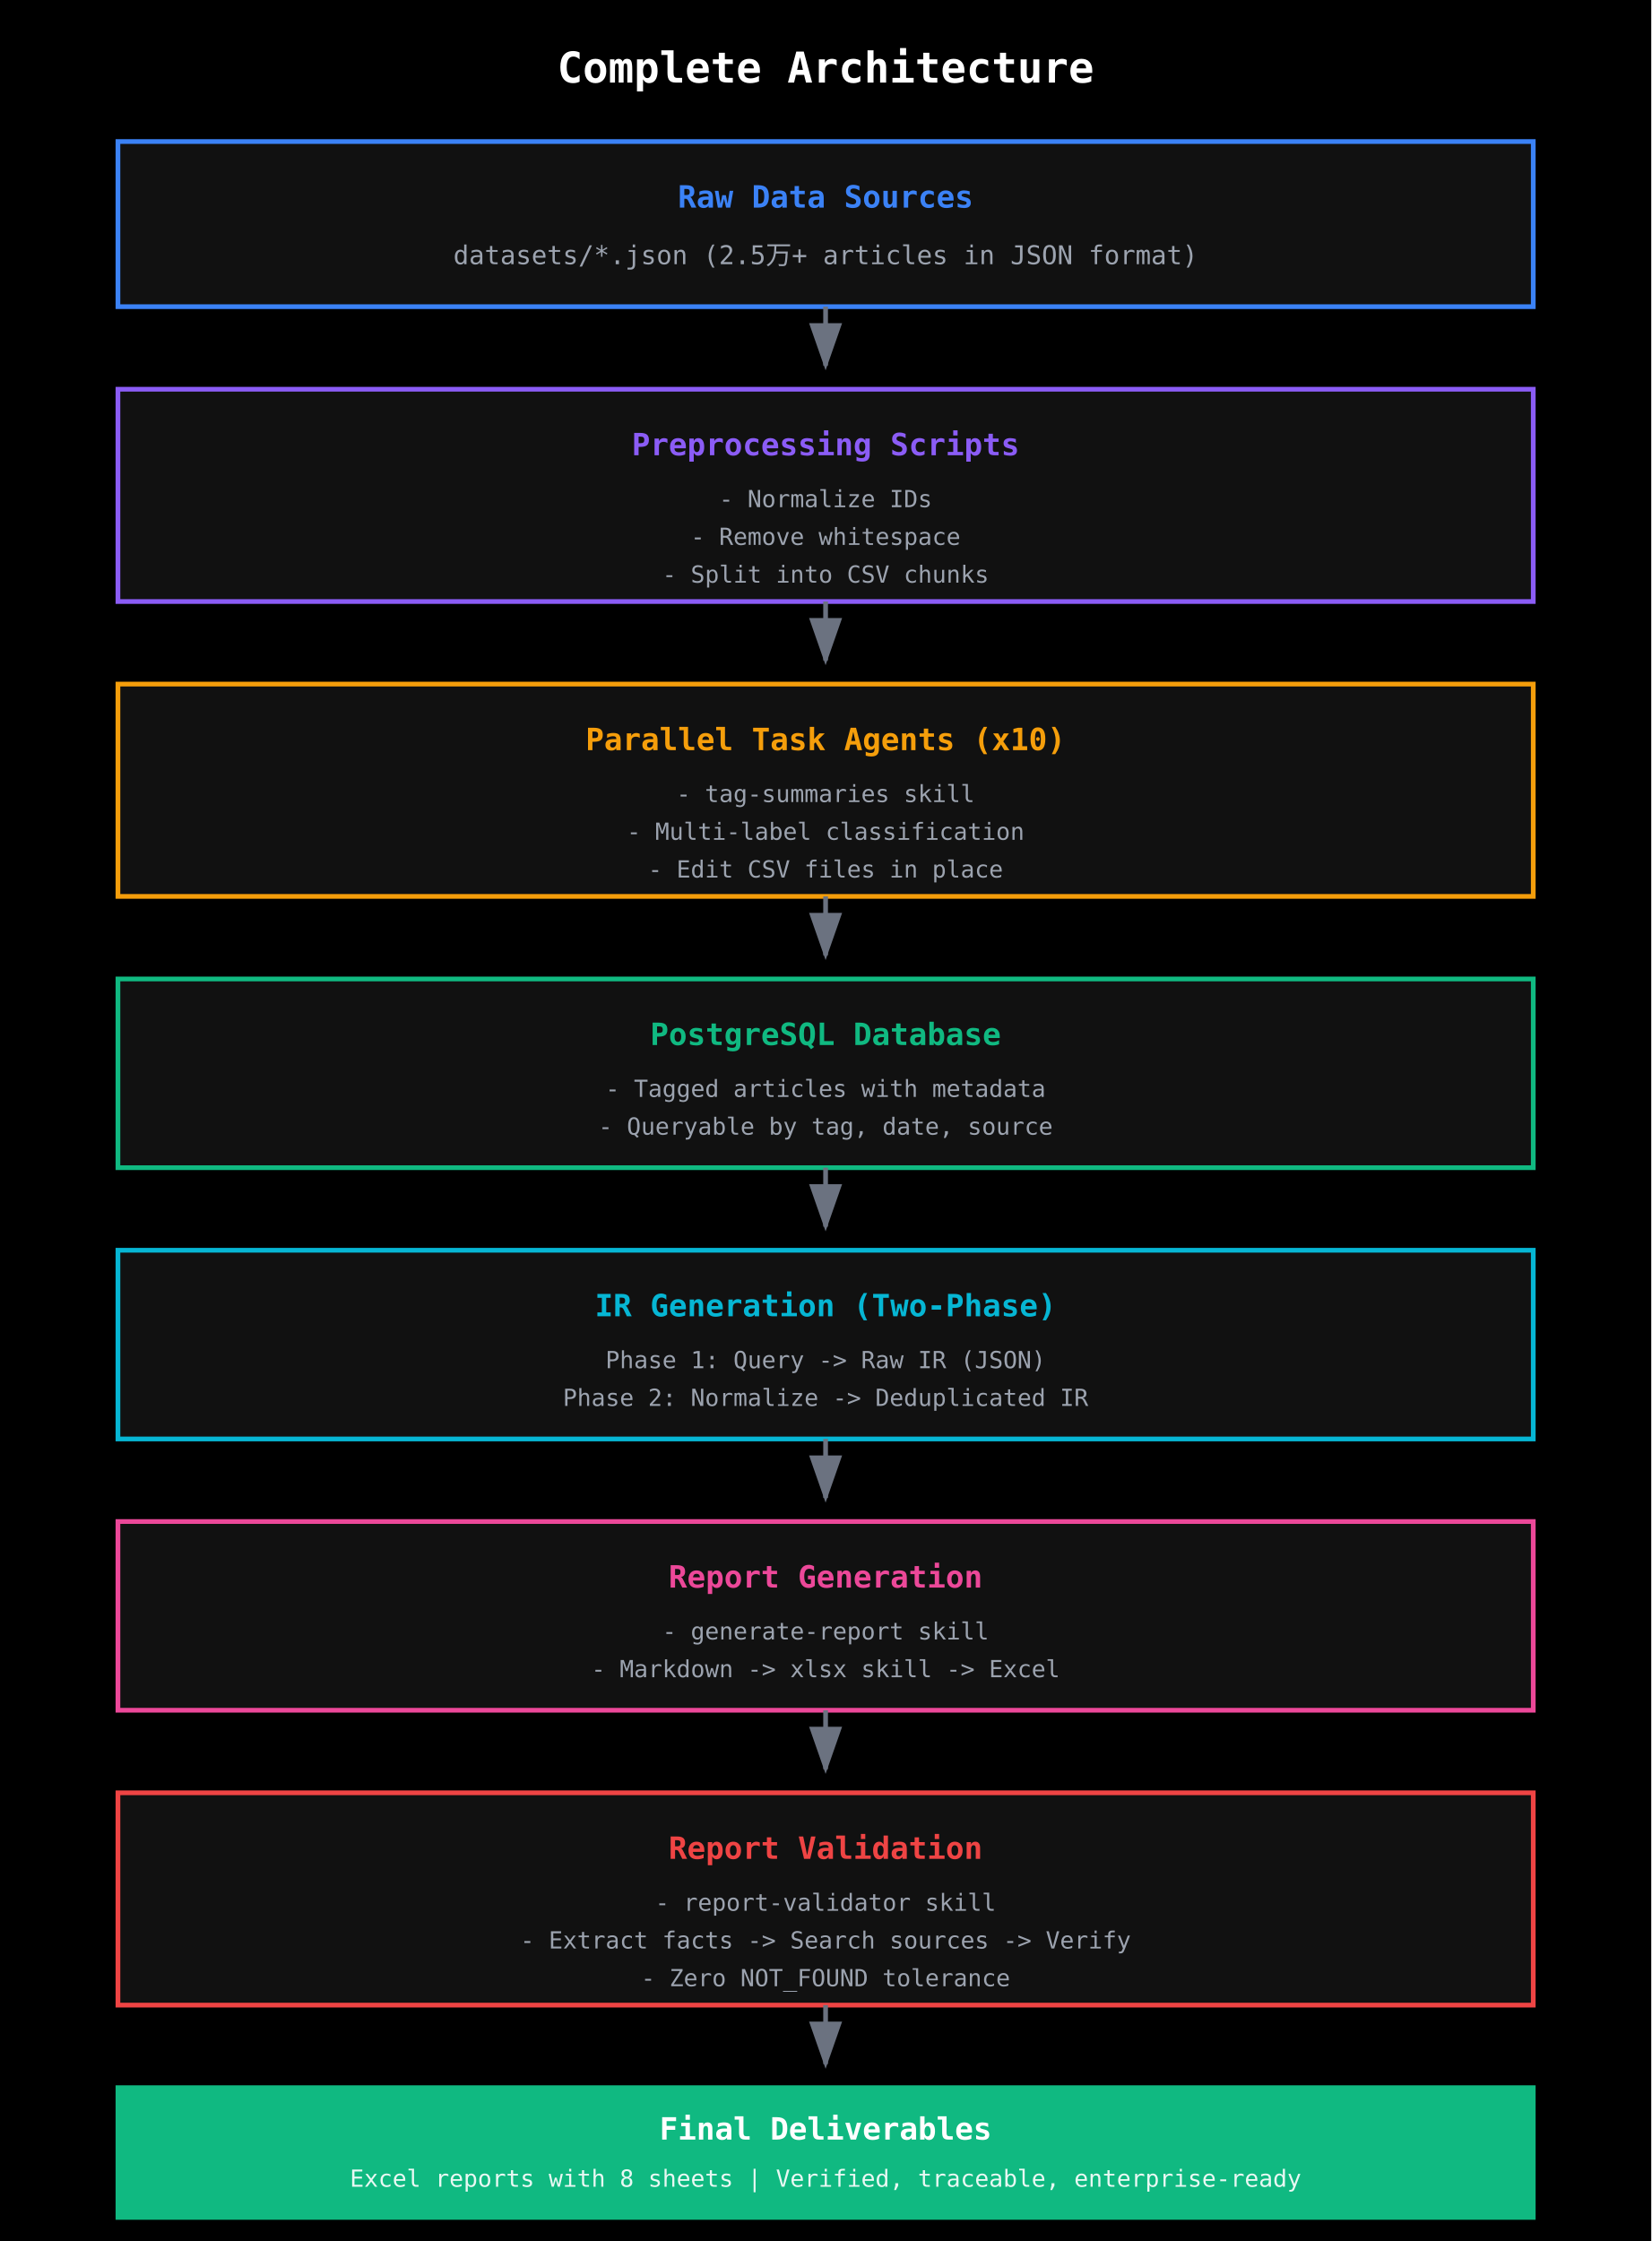
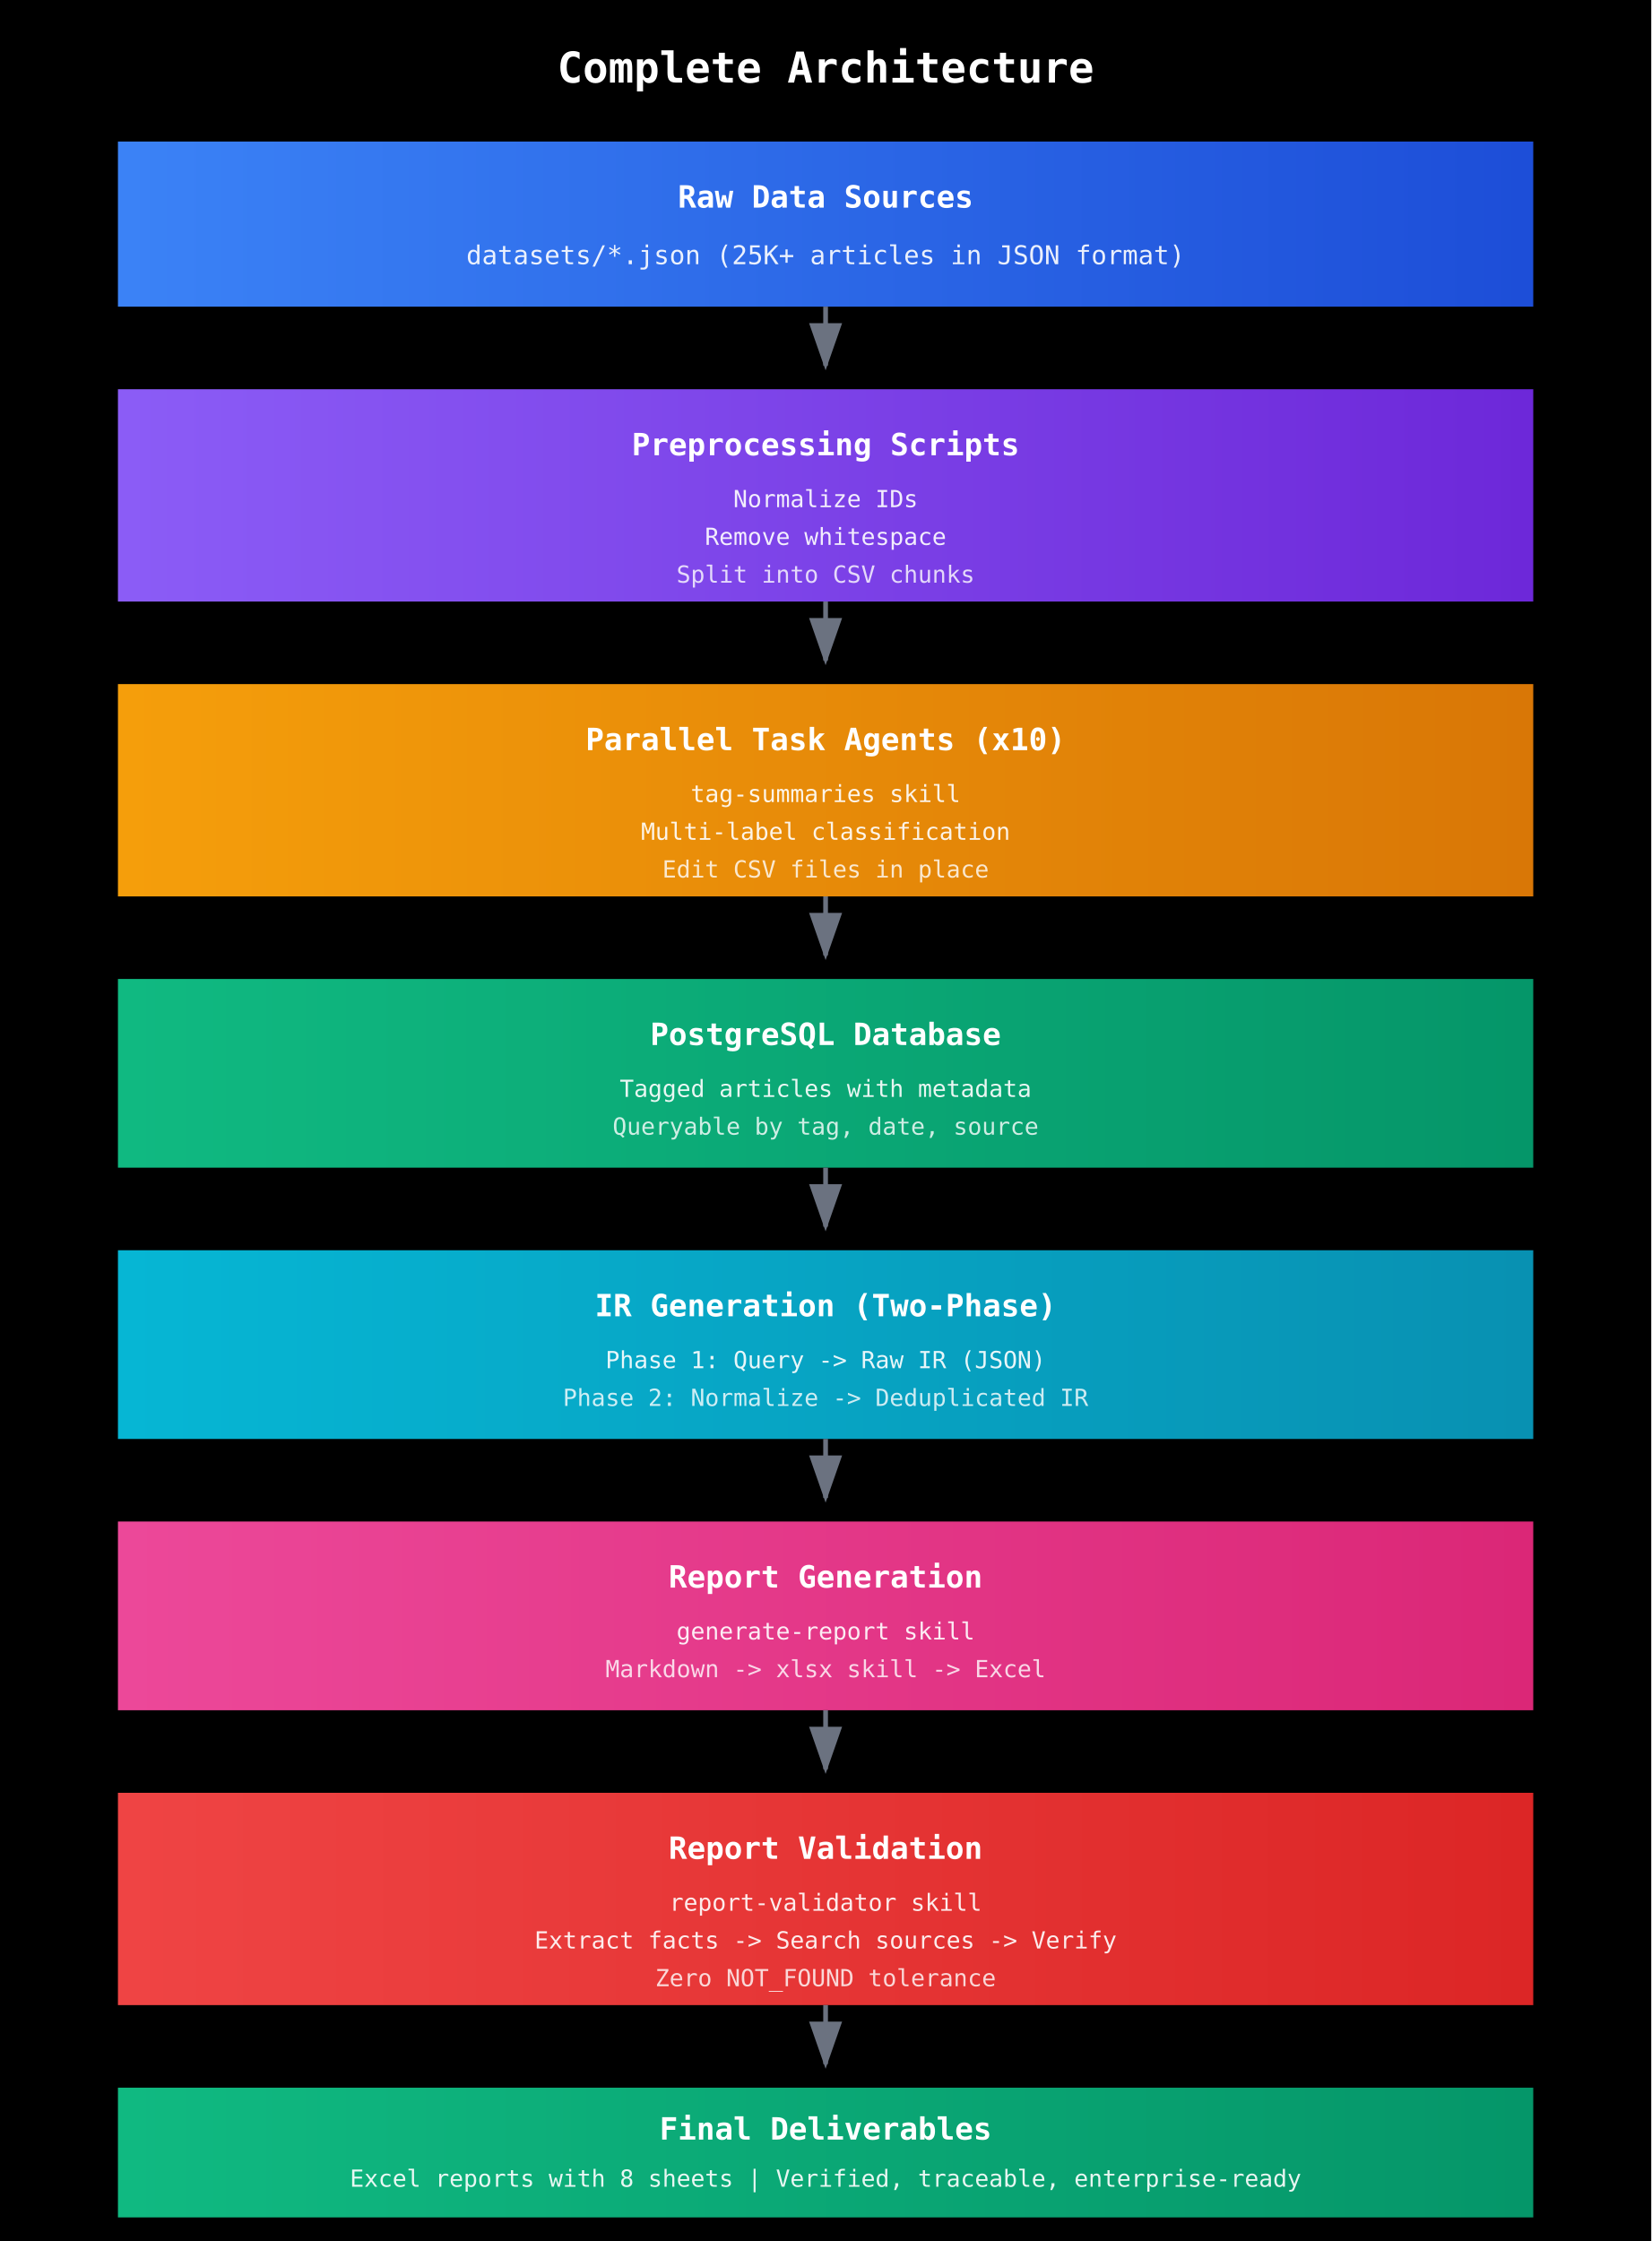
<svg xmlns="http://www.w3.org/2000/svg" viewBox="0 0 700 950">
  <defs>
+     <linearGradient id="grad1" x1="0%" y1="0%" x2="100%" y2="0%">
+       <stop offset="0%" style="stop-color:#3B82F6;stop-opacity:1" />
+       <stop offset="100%" style="stop-color:#1D4ED8;stop-opacity:1" />
+     </linearGradient>
+     <linearGradient id="grad2" x1="0%" y1="0%" x2="100%" y2="0%">
+       <stop offset="0%" style="stop-color:#8B5CF6;stop-opacity:1" />
+       <stop offset="100%" style="stop-color:#6D28D9;stop-opacity:1" />
+     </linearGradient>
+     <linearGradient id="grad3" x1="0%" y1="0%" x2="100%" y2="0%">
+       <stop offset="0%" style="stop-color:#F59E0B;stop-opacity:1" />
+       <stop offset="100%" style="stop-color:#D97706;stop-opacity:1" />
+     </linearGradient>
+     <linearGradient id="grad4" x1="0%" y1="0%" x2="100%" y2="0%">
+       <stop offset="0%" style="stop-color:#10B981;stop-opacity:1" />
+       <stop offset="100%" style="stop-color:#059669;stop-opacity:1" />
+     </linearGradient>
+     <linearGradient id="grad5" x1="0%" y1="0%" x2="100%" y2="0%">
+       <stop offset="0%" style="stop-color:#06B6D4;stop-opacity:1" />
+       <stop offset="100%" style="stop-color:#0891B2;stop-opacity:1" />
+     </linearGradient>
+     <linearGradient id="grad6" x1="0%" y1="0%" x2="100%" y2="0%">
+       <stop offset="0%" style="stop-color:#EC4899;stop-opacity:1" />
+       <stop offset="100%" style="stop-color:#DB2777;stop-opacity:1" />
+     </linearGradient>
+     <linearGradient id="grad7" x1="0%" y1="0%" x2="100%" y2="0%">
+       <stop offset="0%" style="stop-color:#EF4444;stop-opacity:1" />
+       <stop offset="100%" style="stop-color:#DC2626;stop-opacity:1" />
+     </linearGradient>
+     <linearGradient id="grad8" x1="0%" y1="0%" x2="100%" y2="0%">
+       <stop offset="0%" style="stop-color:#10B981;stop-opacity:1" />
+       <stop offset="100%" style="stop-color:#059669;stop-opacity:1" />
+     </linearGradient>
    <marker id="arrowhead" markerWidth="10" markerHeight="7" refX="9" refY="3.5" orient="auto">
      <polygon points="0 0, 10 3.5, 0 7" fill="#6B7280" />
    </marker>
  </defs>
  <rect width="700" height="950" fill="#000" />
  <text x="350" y="35" font-family="SF Mono, JetBrains Mono, monospace" font-size="18" font-weight="bold" fill="#FFF" text-anchor="middle">Complete Architecture</text>
  <g transform="translate(50, 60)">
-     <rect x="0" y="0" width="600" height="70" rx="0" fill="#111" stroke="#3B82F6" stroke-width="2" />
-     <text x="300" y="28" font-family="SF Mono, JetBrains Mono, monospace" font-size="13" font-weight="bold" fill="#3B82F6" text-anchor="middle">Raw Data Sources</text>
-     <text x="300" y="52" font-family="SF Mono, JetBrains Mono, monospace" font-size="11" fill="#9CA3AF" text-anchor="middle">datasets/*.json (2.5万+ articles in JSON format)</text>
+     <rect x="0" y="0" width="600" height="70" rx="0" fill="url(#grad1)" />
+     <text x="300" y="28" font-family="SF Mono, JetBrains Mono, monospace" font-size="13" font-weight="bold" fill="#FFF" text-anchor="middle">Raw Data Sources</text>
+     <text x="300" y="52" font-family="SF Mono, JetBrains Mono, monospace" font-size="11" fill="rgba(255,255,255,0.9)" text-anchor="middle">datasets/*.json (25K+ articles in JSON format)</text>
  </g>
  <path d="M 350 130 L 350 155" stroke="#6B7280" stroke-width="2" fill="none" marker-end="url(#arrowhead)" />
  <g transform="translate(50, 165)">
-     <rect x="0" y="0" width="600" height="90" rx="0" fill="#111" stroke="#8B5CF6" stroke-width="2" />
-     <text x="300" y="28" font-family="SF Mono, JetBrains Mono, monospace" font-size="13" font-weight="bold" fill="#8B5CF6" text-anchor="middle">Preprocessing Scripts</text>
-     <text x="300" y="50" font-family="SF Mono, JetBrains Mono, monospace" font-size="10" fill="#9CA3AF" text-anchor="middle">- Normalize IDs</text>
-     <text x="300" y="66" font-family="SF Mono, JetBrains Mono, monospace" font-size="10" fill="#9CA3AF" text-anchor="middle">- Remove whitespace</text>
-     <text x="300" y="82" font-family="SF Mono, JetBrains Mono, monospace" font-size="10" fill="#9CA3AF" text-anchor="middle">- Split into CSV chunks</text>
+     <rect x="0" y="0" width="600" height="90" rx="0" fill="url(#grad2)" />
+     <text x="300" y="28" font-family="SF Mono, JetBrains Mono, monospace" font-size="13" font-weight="bold" fill="#FFF" text-anchor="middle">Preprocessing Scripts</text>
+     <text x="300" y="50" font-family="SF Mono, JetBrains Mono, monospace" font-size="10" fill="rgba(255,255,255,0.9)" text-anchor="middle">Normalize IDs</text>
+     <text x="300" y="66" font-family="SF Mono, JetBrains Mono, monospace" font-size="10" fill="rgba(255,255,255,0.9)" text-anchor="middle">Remove whitespace</text>
+     <text x="300" y="82" font-family="SF Mono, JetBrains Mono, monospace" font-size="10" fill="rgba(255,255,255,0.8)" text-anchor="middle">Split into CSV chunks</text>
  </g>
  <path d="M 350 255 L 350 280" stroke="#6B7280" stroke-width="2" fill="none" marker-end="url(#arrowhead)" />
  <g transform="translate(50, 290)">
-     <rect x="0" y="0" width="600" height="90" rx="0" fill="#111" stroke="#F59E0B" stroke-width="2" />
-     <text x="300" y="28" font-family="SF Mono, JetBrains Mono, monospace" font-size="13" font-weight="bold" fill="#F59E0B" text-anchor="middle">Parallel Task Agents (x10)</text>
-     <text x="300" y="50" font-family="SF Mono, JetBrains Mono, monospace" font-size="10" fill="#9CA3AF" text-anchor="middle">- tag-summaries skill</text>
-     <text x="300" y="66" font-family="SF Mono, JetBrains Mono, monospace" font-size="10" fill="#9CA3AF" text-anchor="middle">- Multi-label classification</text>
-     <text x="300" y="82" font-family="SF Mono, JetBrains Mono, monospace" font-size="10" fill="#9CA3AF" text-anchor="middle">- Edit CSV files in place</text>
+     <rect x="0" y="0" width="600" height="90" rx="0" fill="url(#grad3)" />
+     <text x="300" y="28" font-family="SF Mono, JetBrains Mono, monospace" font-size="13" font-weight="bold" fill="#FFF" text-anchor="middle">Parallel Task Agents (x10)</text>
+     <text x="300" y="50" font-family="SF Mono, JetBrains Mono, monospace" font-size="10" fill="rgba(255,255,255,0.9)" text-anchor="middle">tag-summaries skill</text>
+     <text x="300" y="66" font-family="SF Mono, JetBrains Mono, monospace" font-size="10" fill="rgba(255,255,255,0.9)" text-anchor="middle">Multi-label classification</text>
+     <text x="300" y="82" font-family="SF Mono, JetBrains Mono, monospace" font-size="10" fill="rgba(255,255,255,0.8)" text-anchor="middle">Edit CSV files in place</text>
  </g>
  <path d="M 350 380 L 350 405" stroke="#6B7280" stroke-width="2" fill="none" marker-end="url(#arrowhead)" />
  <g transform="translate(50, 415)">
-     <rect x="0" y="0" width="600" height="80" rx="0" fill="#111" stroke="#10B981" stroke-width="2" />
-     <text x="300" y="28" font-family="SF Mono, JetBrains Mono, monospace" font-size="13" font-weight="bold" fill="#10B981" text-anchor="middle">PostgreSQL Database</text>
-     <text x="300" y="50" font-family="SF Mono, JetBrains Mono, monospace" font-size="10" fill="#9CA3AF" text-anchor="middle">- Tagged articles with metadata</text>
-     <text x="300" y="66" font-family="SF Mono, JetBrains Mono, monospace" font-size="10" fill="#9CA3AF" text-anchor="middle">- Queryable by tag, date, source</text>
+     <rect x="0" y="0" width="600" height="80" rx="0" fill="url(#grad4)" />
+     <text x="300" y="28" font-family="SF Mono, JetBrains Mono, monospace" font-size="13" font-weight="bold" fill="#FFF" text-anchor="middle">PostgreSQL Database</text>
+     <text x="300" y="50" font-family="SF Mono, JetBrains Mono, monospace" font-size="10" fill="rgba(255,255,255,0.9)" text-anchor="middle">Tagged articles with metadata</text>
+     <text x="300" y="66" font-family="SF Mono, JetBrains Mono, monospace" font-size="10" fill="rgba(255,255,255,0.8)" text-anchor="middle">Queryable by tag, date, source</text>
  </g>
  <path d="M 350 495 L 350 520" stroke="#6B7280" stroke-width="2" fill="none" marker-end="url(#arrowhead)" />
  <g transform="translate(50, 530)">
-     <rect x="0" y="0" width="600" height="80" rx="0" fill="#111" stroke="#06B6D4" stroke-width="2" />
-     <text x="300" y="28" font-family="SF Mono, JetBrains Mono, monospace" font-size="13" font-weight="bold" fill="#06B6D4" text-anchor="middle">IR Generation (Two-Phase)</text>
-     <text x="300" y="50" font-family="SF Mono, JetBrains Mono, monospace" font-size="10" fill="#9CA3AF" text-anchor="middle">Phase 1: Query -&gt; Raw IR (JSON)</text>
-     <text x="300" y="66" font-family="SF Mono, JetBrains Mono, monospace" font-size="10" fill="#9CA3AF" text-anchor="middle">Phase 2: Normalize -&gt; Deduplicated IR</text>
+     <rect x="0" y="0" width="600" height="80" rx="0" fill="url(#grad5)" />
+     <text x="300" y="28" font-family="SF Mono, JetBrains Mono, monospace" font-size="13" font-weight="bold" fill="#FFF" text-anchor="middle">IR Generation (Two-Phase)</text>
+     <text x="300" y="50" font-family="SF Mono, JetBrains Mono, monospace" font-size="10" fill="rgba(255,255,255,0.9)" text-anchor="middle">Phase 1: Query -&gt; Raw IR (JSON)</text>
+     <text x="300" y="66" font-family="SF Mono, JetBrains Mono, monospace" font-size="10" fill="rgba(255,255,255,0.8)" text-anchor="middle">Phase 2: Normalize -&gt; Deduplicated IR</text>
  </g>
  <path d="M 350 610 L 350 635" stroke="#6B7280" stroke-width="2" fill="none" marker-end="url(#arrowhead)" />
  <g transform="translate(50, 645)">
-     <rect x="0" y="0" width="600" height="80" rx="0" fill="#111" stroke="#EC4899" stroke-width="2" />
-     <text x="300" y="28" font-family="SF Mono, JetBrains Mono, monospace" font-size="13" font-weight="bold" fill="#EC4899" text-anchor="middle">Report Generation</text>
-     <text x="300" y="50" font-family="SF Mono, JetBrains Mono, monospace" font-size="10" fill="#9CA3AF" text-anchor="middle">- generate-report skill</text>
-     <text x="300" y="66" font-family="SF Mono, JetBrains Mono, monospace" font-size="10" fill="#9CA3AF" text-anchor="middle">- Markdown -&gt; xlsx skill -&gt; Excel</text>
+     <rect x="0" y="0" width="600" height="80" rx="0" fill="url(#grad6)" />
+     <text x="300" y="28" font-family="SF Mono, JetBrains Mono, monospace" font-size="13" font-weight="bold" fill="#FFF" text-anchor="middle">Report Generation</text>
+     <text x="300" y="50" font-family="SF Mono, JetBrains Mono, monospace" font-size="10" fill="rgba(255,255,255,0.9)" text-anchor="middle">generate-report skill</text>
+     <text x="300" y="66" font-family="SF Mono, JetBrains Mono, monospace" font-size="10" fill="rgba(255,255,255,0.8)" text-anchor="middle">Markdown -&gt; xlsx skill -&gt; Excel</text>
  </g>
  <path d="M 350 725 L 350 750" stroke="#6B7280" stroke-width="2" fill="none" marker-end="url(#arrowhead)" />
  <g transform="translate(50, 760)">
-     <rect x="0" y="0" width="600" height="90" rx="0" fill="#111" stroke="#EF4444" stroke-width="2" />
-     <text x="300" y="28" font-family="SF Mono, JetBrains Mono, monospace" font-size="13" font-weight="bold" fill="#EF4444" text-anchor="middle">Report Validation</text>
-     <text x="300" y="50" font-family="SF Mono, JetBrains Mono, monospace" font-size="10" fill="#9CA3AF" text-anchor="middle">- report-validator skill</text>
-     <text x="300" y="66" font-family="SF Mono, JetBrains Mono, monospace" font-size="10" fill="#9CA3AF" text-anchor="middle">- Extract facts -&gt; Search sources -&gt; Verify</text>
-     <text x="300" y="82" font-family="SF Mono, JetBrains Mono, monospace" font-size="10" fill="#9CA3AF" text-anchor="middle">- Zero NOT_FOUND tolerance</text>
+     <rect x="0" y="0" width="600" height="90" rx="0" fill="url(#grad7)" />
+     <text x="300" y="28" font-family="SF Mono, JetBrains Mono, monospace" font-size="13" font-weight="bold" fill="#FFF" text-anchor="middle">Report Validation</text>
+     <text x="300" y="50" font-family="SF Mono, JetBrains Mono, monospace" font-size="10" fill="rgba(255,255,255,0.9)" text-anchor="middle">report-validator skill</text>
+     <text x="300" y="66" font-family="SF Mono, JetBrains Mono, monospace" font-size="10" fill="rgba(255,255,255,0.9)" text-anchor="middle">Extract facts -&gt; Search sources -&gt; Verify</text>
+     <text x="300" y="82" font-family="SF Mono, JetBrains Mono, monospace" font-size="10" fill="rgba(255,255,255,0.8)" text-anchor="middle">Zero NOT_FOUND tolerance</text>
  </g>
  <path d="M 350 850 L 350 875" stroke="#6B7280" stroke-width="2" fill="none" marker-end="url(#arrowhead)" />
  <g transform="translate(50, 885)">
-     <rect x="0" y="0" width="600" height="55" rx="0" fill="#10B981" stroke="#10B981" stroke-width="2" />
+     <rect x="0" y="0" width="600" height="55" rx="0" fill="url(#grad8)" />
    <text x="300" y="22" font-family="SF Mono, JetBrains Mono, monospace" font-size="13" font-weight="bold" fill="#FFF" text-anchor="middle">Final Deliverables</text>
    <text x="300" y="42" font-family="SF Mono, JetBrains Mono, monospace" font-size="10" fill="rgba(255,255,255,0.9)" text-anchor="middle">Excel reports with 8 sheets | Verified, traceable, enterprise-ready</text>
  </g>
</svg>
